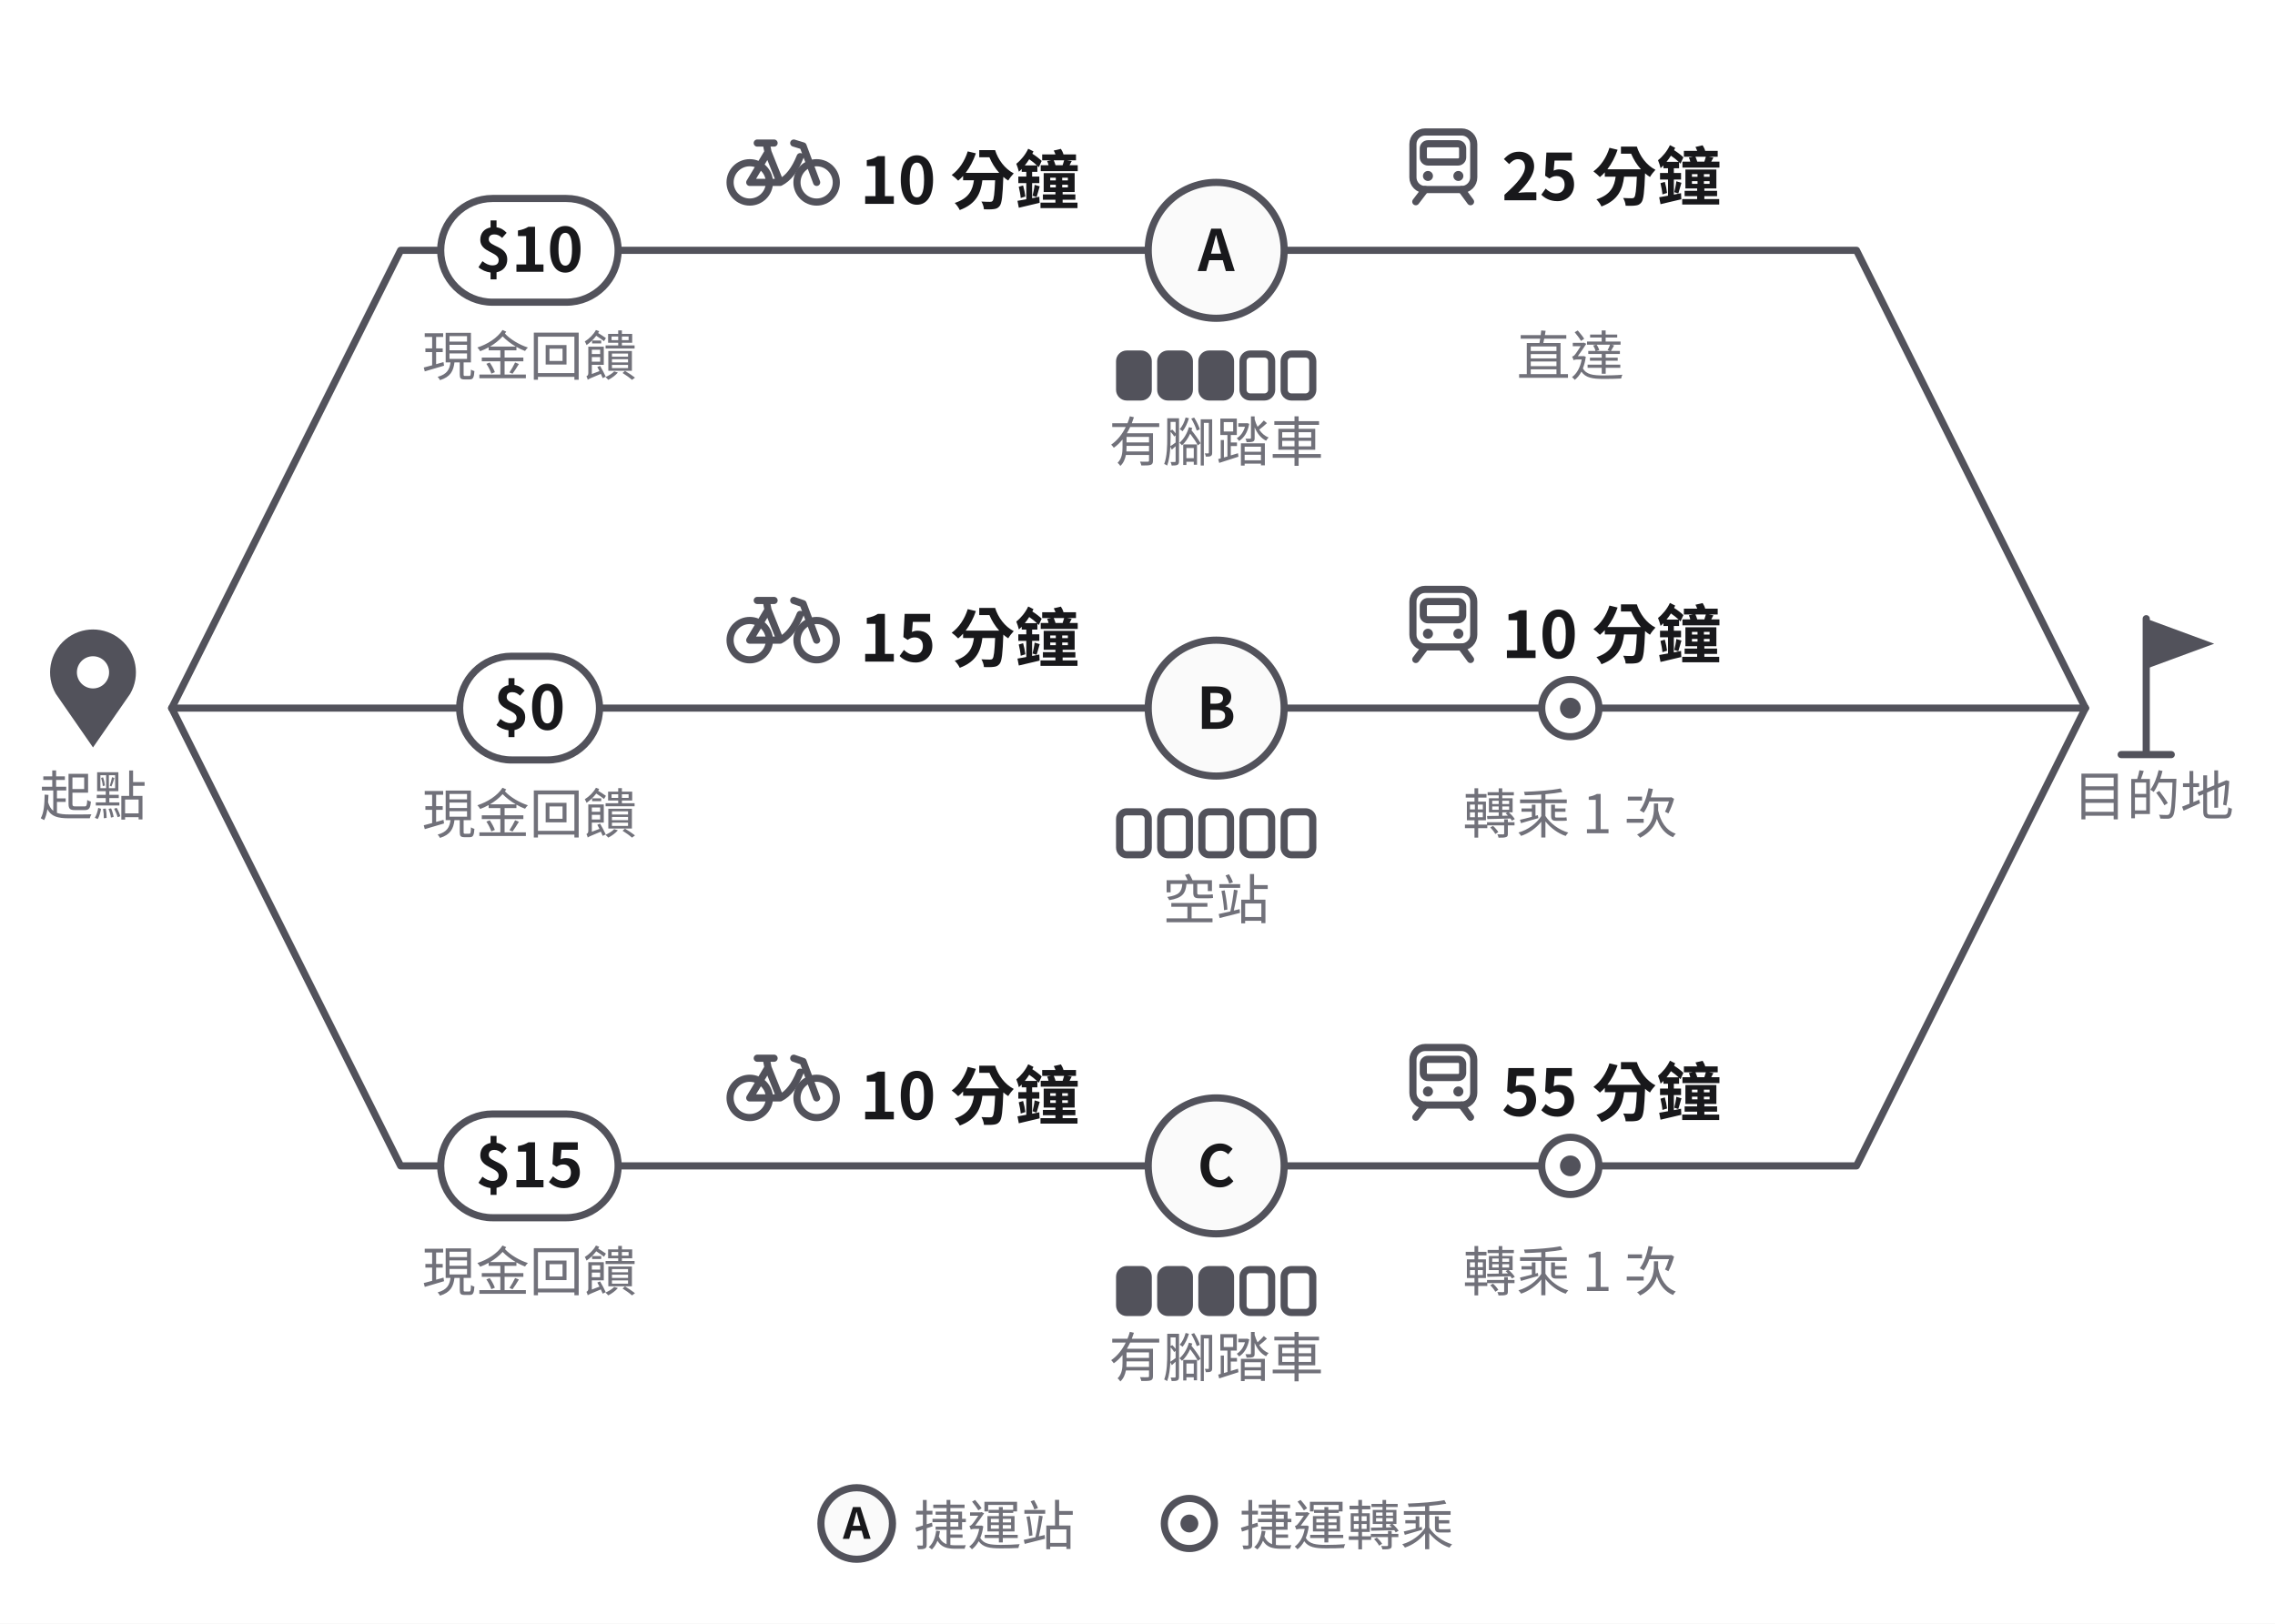
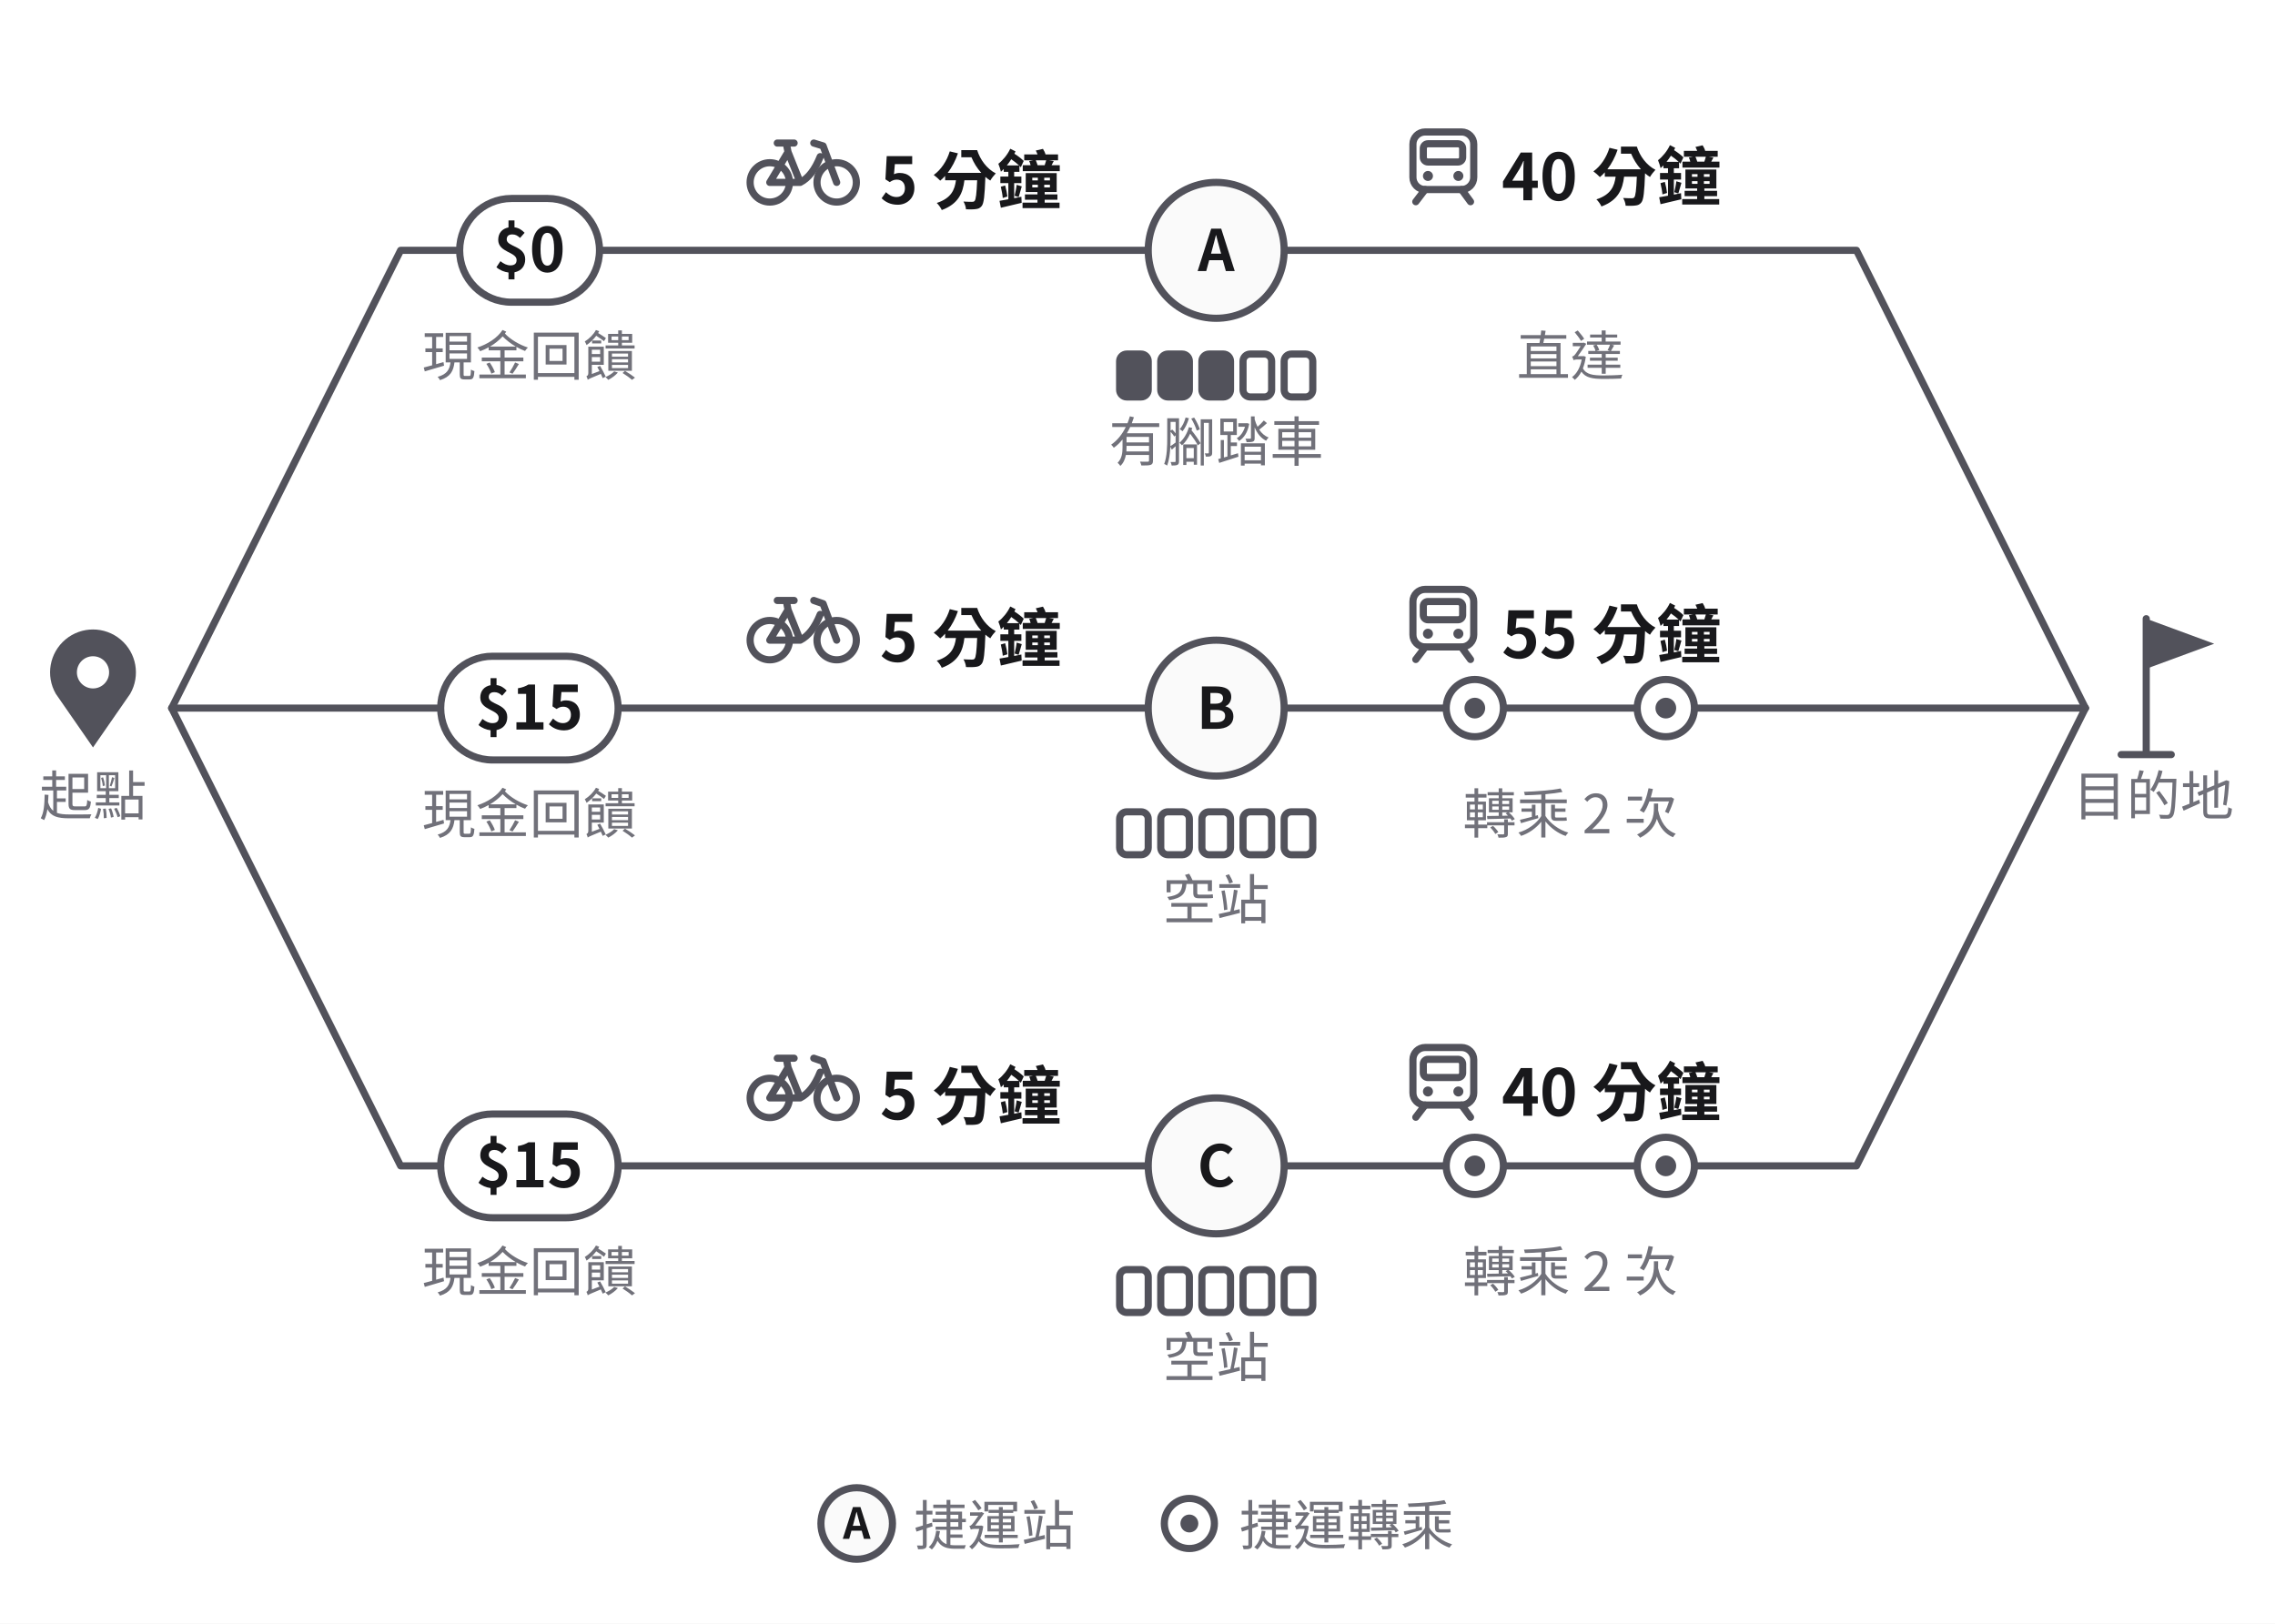
<svg xmlns="http://www.w3.org/2000/svg" viewBox="0 0 636 454" width="636" height="454" style="display:block;width:100%;max-width:480px;height:auto;margin:0 auto" role="img" aria-label="三條路線：騎腳踏車到捷運站，再搭捷運前往目的地">
  <style>.rs-bg{fill:#ffffff}.rs-tx{fill:#18181b}.rs-mu{fill:#71717a}.rs-ln{fill:none;stroke:#52525b}.rs-ink{fill:#52525b}.rs-paper{fill:#ffffff}.rs-box{fill:#ffffff;stroke:#52525b}.rs-band{fill:#fafafa;stroke:#52525b}.rs-slot{stroke:#52525b}</style>
  <rect width="636" height="454" class="rs-bg" />
  <g font-family="system-ui,-apple-system,'Segoe UI','Noto Sans TC','Noto Sans CJK TC','PingFang TC','Microsoft JhengHei',sans-serif">
    <g class="rs-ln" stroke-width="2" stroke-linejoin="round" stroke-linecap="round">
      <path d="M48.0,198.0 L112.0,70.0 L321.0,70.0" />
      <path d="M359.0,70.0 L519.0,70.0 L583.0,198.0" />
      <path d="M48.0,198.0 L112.0,198.0 L321.0,198.0" />
      <path d="M359.0,198.0 L519.0,198.0 L583.0,198.0" />
      <path d="M48.0,198.0 L112.0,326.0 L321.0,326.0" />
      <path d="M359.0,326.0 L519.0,326.0 L583.0,198.0" />
    </g>
-     <rect x="123.2" y="55.5" width="49.6" height="29.0" rx="14.5" class="rs-box" stroke-width="2" />
-     <text x="148.0" y="76.0" font-size="17" font-weight="600" class="rs-tx" text-anchor="middle">$10</text>
+     <rect x="128.5" y="55.5" width="39.1" height="29.0" rx="14.5" class="rs-box" stroke-width="2" />
+     <text x="148.0" y="76.0" font-size="17" font-weight="600" class="rs-tx" text-anchor="middle">$0</text>
    <text x="148.0" y="105.0" font-size="15" font-weight="500" class="rs-mu" text-anchor="middle">現金回饋</text>
    <g class="rs-ln" stroke-width="2" stroke-linecap="round" stroke-linejoin="round">
-       <circle cx="209.6" cy="51.0" r="5.5" />
-       <circle cx="228.3" cy="51.0" r="5.5" />
-       <path d="M209.6,51.0 L218.1,51.0 L214.7,42.5 Z M218.1,51.0 Q221.5,49.3 223.7,43.8 M224.5,40.8 L228.3,51.0 M214.7,42.5 L214.2,40.0 M211.7,40.0 L216.4,40.0 M224.5,40.8 L221.9,40.0" />
+       <circle cx="215.2" cy="51.0" r="5.5" />
+       <circle cx="233.9" cy="51.0" r="5.5" />
+       <path d="M215.2,51.0 L223.7,51.0 L220.3,42.5 Z M223.7,51.0 Q227.1,49.3 229.3,43.8 M230.1,40.8 L233.9,51.0 M220.3,42.5 L219.8,40.0 M217.3,40.0 L222.0,40.0 M230.1,40.8 L227.5,40.0" />
    </g>
-     <text x="240.4" y="57.0" font-size="18" font-weight="600" class="rs-tx" text-anchor="start">10 分鐘</text>
+     <text x="246.0" y="57.0" font-size="18" font-weight="600" class="rs-tx" text-anchor="start">5 分鐘</text>
    <g class="rs-ln" stroke-width="2" stroke-linecap="round" stroke-linejoin="round">
      <rect x="395.0" y="36.9" width="17.0" height="16.1" rx="3.4" />
      <rect x="397.9" y="40.2" width="11.0" height="5.1" rx="1.3" />
      <path d="M398.4,53.0 L395.8,56.4 M408.6,53.0 L411.1,56.4" />
    </g>
    <circle cx="399.2" cy="49.2" r="1.4" class="rs-ink" />
    <circle cx="407.7" cy="49.2" r="1.4" class="rs-ink" />
-     <text x="419.8" y="56.0" font-size="18" font-weight="600" class="rs-tx" text-anchor="start">25 分鐘</text>
+     <text x="419.8" y="56.0" font-size="18" font-weight="600" class="rs-tx" text-anchor="start">40 分鐘</text>
    <text x="439.0" y="105.0" font-size="15" font-weight="500" class="rs-mu" text-anchor="middle">直達</text>
    <circle cx="340.0" cy="70.0" r="19.0" class="rs-band" stroke-width="2" />
    <text x="340.0" y="75.8" font-size="16" font-weight="700" class="rs-tx" text-anchor="middle">A</text>
    <rect x="313.0" y="99.0" width="8.0" height="12.0" rx="2" class="rs-slot rs-ink" stroke-width="2" />
    <rect x="324.5" y="99.0" width="8.0" height="12.0" rx="2" class="rs-slot rs-ink" stroke-width="2" />
    <rect x="336.0" y="99.0" width="8.0" height="12.0" rx="2" class="rs-slot rs-ink" stroke-width="2" />
    <rect x="347.5" y="99.0" width="8.0" height="12.0" rx="2" class="rs-slot rs-paper" stroke-width="2" />
    <rect x="359.0" y="99.0" width="8.0" height="12.0" rx="2" class="rs-slot rs-paper" stroke-width="2" />
    <text x="340.0" y="129.0" font-size="15" font-weight="500" class="rs-mu" text-anchor="middle">有腳踏車</text>
-     <rect x="128.5" y="183.5" width="39.1" height="29.0" rx="14.5" class="rs-box" stroke-width="2" />
-     <text x="148.0" y="204.0" font-size="17" font-weight="600" class="rs-tx" text-anchor="middle">$0</text>
+     <rect x="123.2" y="183.5" width="49.6" height="29.0" rx="14.5" class="rs-box" stroke-width="2" />
+     <text x="148.0" y="204.0" font-size="17" font-weight="600" class="rs-tx" text-anchor="middle">$15</text>
    <text x="148.0" y="233.0" font-size="15" font-weight="500" class="rs-mu" text-anchor="middle">現金回饋</text>
    <g class="rs-ln" stroke-width="2" stroke-linecap="round" stroke-linejoin="round">
-       <circle cx="209.6" cy="179.0" r="5.5" />
-       <circle cx="228.3" cy="179.0" r="5.5" />
-       <path d="M209.6,179.0 L218.1,179.0 L214.7,170.5 Z M218.1,179.0 Q221.5,177.3 223.7,171.8 M224.5,168.8 L228.3,179.0 M214.7,170.5 L214.2,167.9 M211.7,167.9 L216.4,167.9 M224.5,168.8 L221.9,167.9" />
+       <circle cx="215.2" cy="179.0" r="5.5" />
+       <circle cx="233.9" cy="179.0" r="5.5" />
+       <path d="M215.2,179.0 L223.7,179.0 L220.3,170.5 Z M223.7,179.0 Q227.1,177.3 229.3,171.8 M230.1,168.8 L233.9,179.0 M220.3,170.5 L219.8,167.9 M217.3,167.9 L222.0,167.9 M230.1,168.8 L227.5,167.9" />
    </g>
-     <text x="240.4" y="185.0" font-size="18" font-weight="600" class="rs-tx" text-anchor="start">15 分鐘</text>
+     <text x="246.0" y="185.0" font-size="18" font-weight="600" class="rs-tx" text-anchor="start">5 分鐘</text>
    <g class="rs-ln" stroke-width="2" stroke-linecap="round" stroke-linejoin="round">
      <rect x="395.0" y="164.8" width="17.0" height="16.1" rx="3.4" />
      <rect x="397.9" y="168.2" width="11.0" height="5.1" rx="1.3" />
      <path d="M398.4,181.0 L395.8,184.4 M408.6,181.0 L411.1,184.4" />
    </g>
    <circle cx="399.2" cy="177.2" r="1.4" class="rs-ink" />
    <circle cx="407.7" cy="177.2" r="1.4" class="rs-ink" />
-     <text x="419.8" y="184.0" font-size="18" font-weight="600" class="rs-tx" text-anchor="start">10 分鐘</text>
-     <circle cx="439.0" cy="198.0" r="8.0" class="rs-box" stroke-width="2" />
-     <circle cx="439.0" cy="198.0" r="2.9" class="rs-ink" />
-     <text x="439.0" y="233.0" font-size="15" font-weight="500" class="rs-mu" text-anchor="middle">轉乘 1 次</text>
+     <text x="419.8" y="184.0" font-size="18" font-weight="600" class="rs-tx" text-anchor="start">55 分鐘</text>
+     <circle cx="412.3" cy="198.0" r="8.0" class="rs-box" stroke-width="2" />
+     <circle cx="412.3" cy="198.0" r="2.9" class="rs-ink" />
+     <circle cx="465.7" cy="198.0" r="8.0" class="rs-box" stroke-width="2" />
+     <circle cx="465.7" cy="198.0" r="2.9" class="rs-ink" />
+     <text x="439.0" y="233.0" font-size="15" font-weight="500" class="rs-mu" text-anchor="middle">轉乘 2 次</text>
    <circle cx="340.0" cy="198.0" r="19.0" class="rs-band" stroke-width="2" />
    <text x="340.0" y="203.8" font-size="16" font-weight="700" class="rs-tx" text-anchor="middle">B</text>
    <rect x="313.0" y="227.0" width="8.0" height="12.0" rx="2" class="rs-slot rs-paper" stroke-width="2" />
    <rect x="324.5" y="227.0" width="8.0" height="12.0" rx="2" class="rs-slot rs-paper" stroke-width="2" />
    <rect x="336.0" y="227.0" width="8.0" height="12.0" rx="2" class="rs-slot rs-paper" stroke-width="2" />
    <rect x="347.5" y="227.0" width="8.0" height="12.0" rx="2" class="rs-slot rs-paper" stroke-width="2" />
    <rect x="359.0" y="227.0" width="8.0" height="12.0" rx="2" class="rs-slot rs-paper" stroke-width="2" />
    <text x="340.0" y="257.0" font-size="15" font-weight="500" class="rs-mu" text-anchor="middle">空站</text>
    <rect x="123.2" y="311.5" width="49.6" height="29.0" rx="14.5" class="rs-box" stroke-width="2" />
    <text x="148.0" y="332.0" font-size="17" font-weight="600" class="rs-tx" text-anchor="middle">$15</text>
    <text x="148.0" y="361.0" font-size="15" font-weight="500" class="rs-mu" text-anchor="middle">現金回饋</text>
    <g class="rs-ln" stroke-width="2" stroke-linecap="round" stroke-linejoin="round">
-       <circle cx="209.6" cy="307.0" r="5.5" />
-       <circle cx="228.3" cy="307.0" r="5.5" />
-       <path d="M209.6,307.0 L218.1,307.0 L214.7,298.5 Z M218.1,307.0 Q221.5,305.3 223.7,299.8 M224.5,296.8 L228.3,307.0 M214.7,298.5 L214.2,295.9 M211.7,295.9 L216.4,295.9 M224.5,296.8 L221.9,295.9" />
+       <circle cx="215.2" cy="307.0" r="5.5" />
+       <circle cx="233.9" cy="307.0" r="5.5" />
+       <path d="M215.2,307.0 L223.7,307.0 L220.3,298.5 Z M223.7,307.0 Q227.1,305.3 229.3,299.8 M230.1,296.8 L233.9,307.0 M220.3,298.5 L219.8,295.9 M217.3,295.9 L222.0,295.9 M230.1,296.8 L227.5,295.9" />
    </g>
-     <text x="240.4" y="313.0" font-size="18" font-weight="600" class="rs-tx" text-anchor="start">10 分鐘</text>
+     <text x="246.0" y="313.0" font-size="18" font-weight="600" class="rs-tx" text-anchor="start">5 分鐘</text>
    <g class="rs-ln" stroke-width="2" stroke-linecap="round" stroke-linejoin="round">
      <rect x="395.0" y="292.9" width="17.0" height="16.1" rx="3.4" />
      <rect x="397.9" y="296.2" width="11.0" height="5.1" rx="1.3" />
      <path d="M398.4,309.0 L395.8,312.4 M408.6,309.0 L411.1,312.4" />
    </g>
    <circle cx="399.2" cy="305.2" r="1.4" class="rs-ink" />
    <circle cx="407.7" cy="305.2" r="1.4" class="rs-ink" />
-     <text x="419.8" y="312.0" font-size="18" font-weight="600" class="rs-tx" text-anchor="start">55 分鐘</text>
-     <circle cx="439.0" cy="326.0" r="8.0" class="rs-box" stroke-width="2" />
-     <circle cx="439.0" cy="326.0" r="2.9" class="rs-ink" />
-     <text x="439.0" y="361.0" font-size="15" font-weight="500" class="rs-mu" text-anchor="middle">轉乘 1 次</text>
+     <text x="419.8" y="312.0" font-size="18" font-weight="600" class="rs-tx" text-anchor="start">40 分鐘</text>
+     <circle cx="412.3" cy="326.0" r="8.0" class="rs-box" stroke-width="2" />
+     <circle cx="412.3" cy="326.0" r="2.9" class="rs-ink" />
+     <circle cx="465.7" cy="326.0" r="8.0" class="rs-box" stroke-width="2" />
+     <circle cx="465.7" cy="326.0" r="2.9" class="rs-ink" />
+     <text x="439.0" y="361.0" font-size="15" font-weight="500" class="rs-mu" text-anchor="middle">轉乘 2 次</text>
    <circle cx="340.0" cy="326.0" r="19.0" class="rs-band" stroke-width="2" />
    <text x="340.0" y="331.8" font-size="16" font-weight="700" class="rs-tx" text-anchor="middle">C</text>
-     <rect x="313.0" y="355.0" width="8.0" height="12.0" rx="2" class="rs-slot rs-ink" stroke-width="2" />
-     <rect x="324.5" y="355.0" width="8.0" height="12.0" rx="2" class="rs-slot rs-ink" stroke-width="2" />
-     <rect x="336.0" y="355.0" width="8.0" height="12.0" rx="2" class="rs-slot rs-ink" stroke-width="2" />
+     <rect x="313.0" y="355.0" width="8.0" height="12.0" rx="2" class="rs-slot rs-paper" stroke-width="2" />
+     <rect x="324.5" y="355.0" width="8.0" height="12.0" rx="2" class="rs-slot rs-paper" stroke-width="2" />
+     <rect x="336.0" y="355.0" width="8.0" height="12.0" rx="2" class="rs-slot rs-paper" stroke-width="2" />
    <rect x="347.5" y="355.0" width="8.0" height="12.0" rx="2" class="rs-slot rs-paper" stroke-width="2" />
    <rect x="359.0" y="355.0" width="8.0" height="12.0" rx="2" class="rs-slot rs-paper" stroke-width="2" />
-     <text x="340.0" y="385.0" font-size="15" font-weight="500" class="rs-mu" text-anchor="middle">有腳踏車</text>
+     <text x="340.0" y="385.0" font-size="15" font-weight="500" class="rs-mu" text-anchor="middle">空站</text>
    <path d="M26.0,209.0 L15.6,194.0 A12 12 0 1 1 36.4,194.0 Z" class="rs-ink" />
    <circle cx="26.0" cy="188.0" r="4.5" class="rs-paper" />
    <text x="26.0" y="228.0" font-size="15" font-weight="500" class="rs-mu" text-anchor="middle">起點</text>
    <g class="rs-ln" stroke-width="2" stroke-linecap="round">
      <path d="M600.0,211.0 L600.0,173.0 M593.0,211.0 L607.0,211.0" />
    </g>
    <path d="M600.0,173.0 L619.0,180.0 L600.0,187.0 Z" class="rs-ink" />
    <text x="602.0" y="228.0" font-size="15" font-weight="500" class="rs-mu" text-anchor="middle">目的地</text>
    <circle cx="239.5" cy="426.0" r="10" class="rs-band" stroke-width="2" />
    <text x="239.5" y="430.3" font-size="12" font-weight="700" class="rs-tx" text-anchor="middle">A</text>
    <text x="255.5" y="432.0" font-size="15" font-weight="500" class="rs-mu" text-anchor="start">捷運站</text>
    <circle cx="332.5" cy="426.0" r="7.0" class="rs-box" stroke-width="2" />
    <circle cx="332.5" cy="426.0" r="2.5" class="rs-ink" />
    <text x="346.5" y="432.0" font-size="15" font-weight="500" class="rs-mu" text-anchor="start">捷運轉乘</text>
  </g>
</svg>
